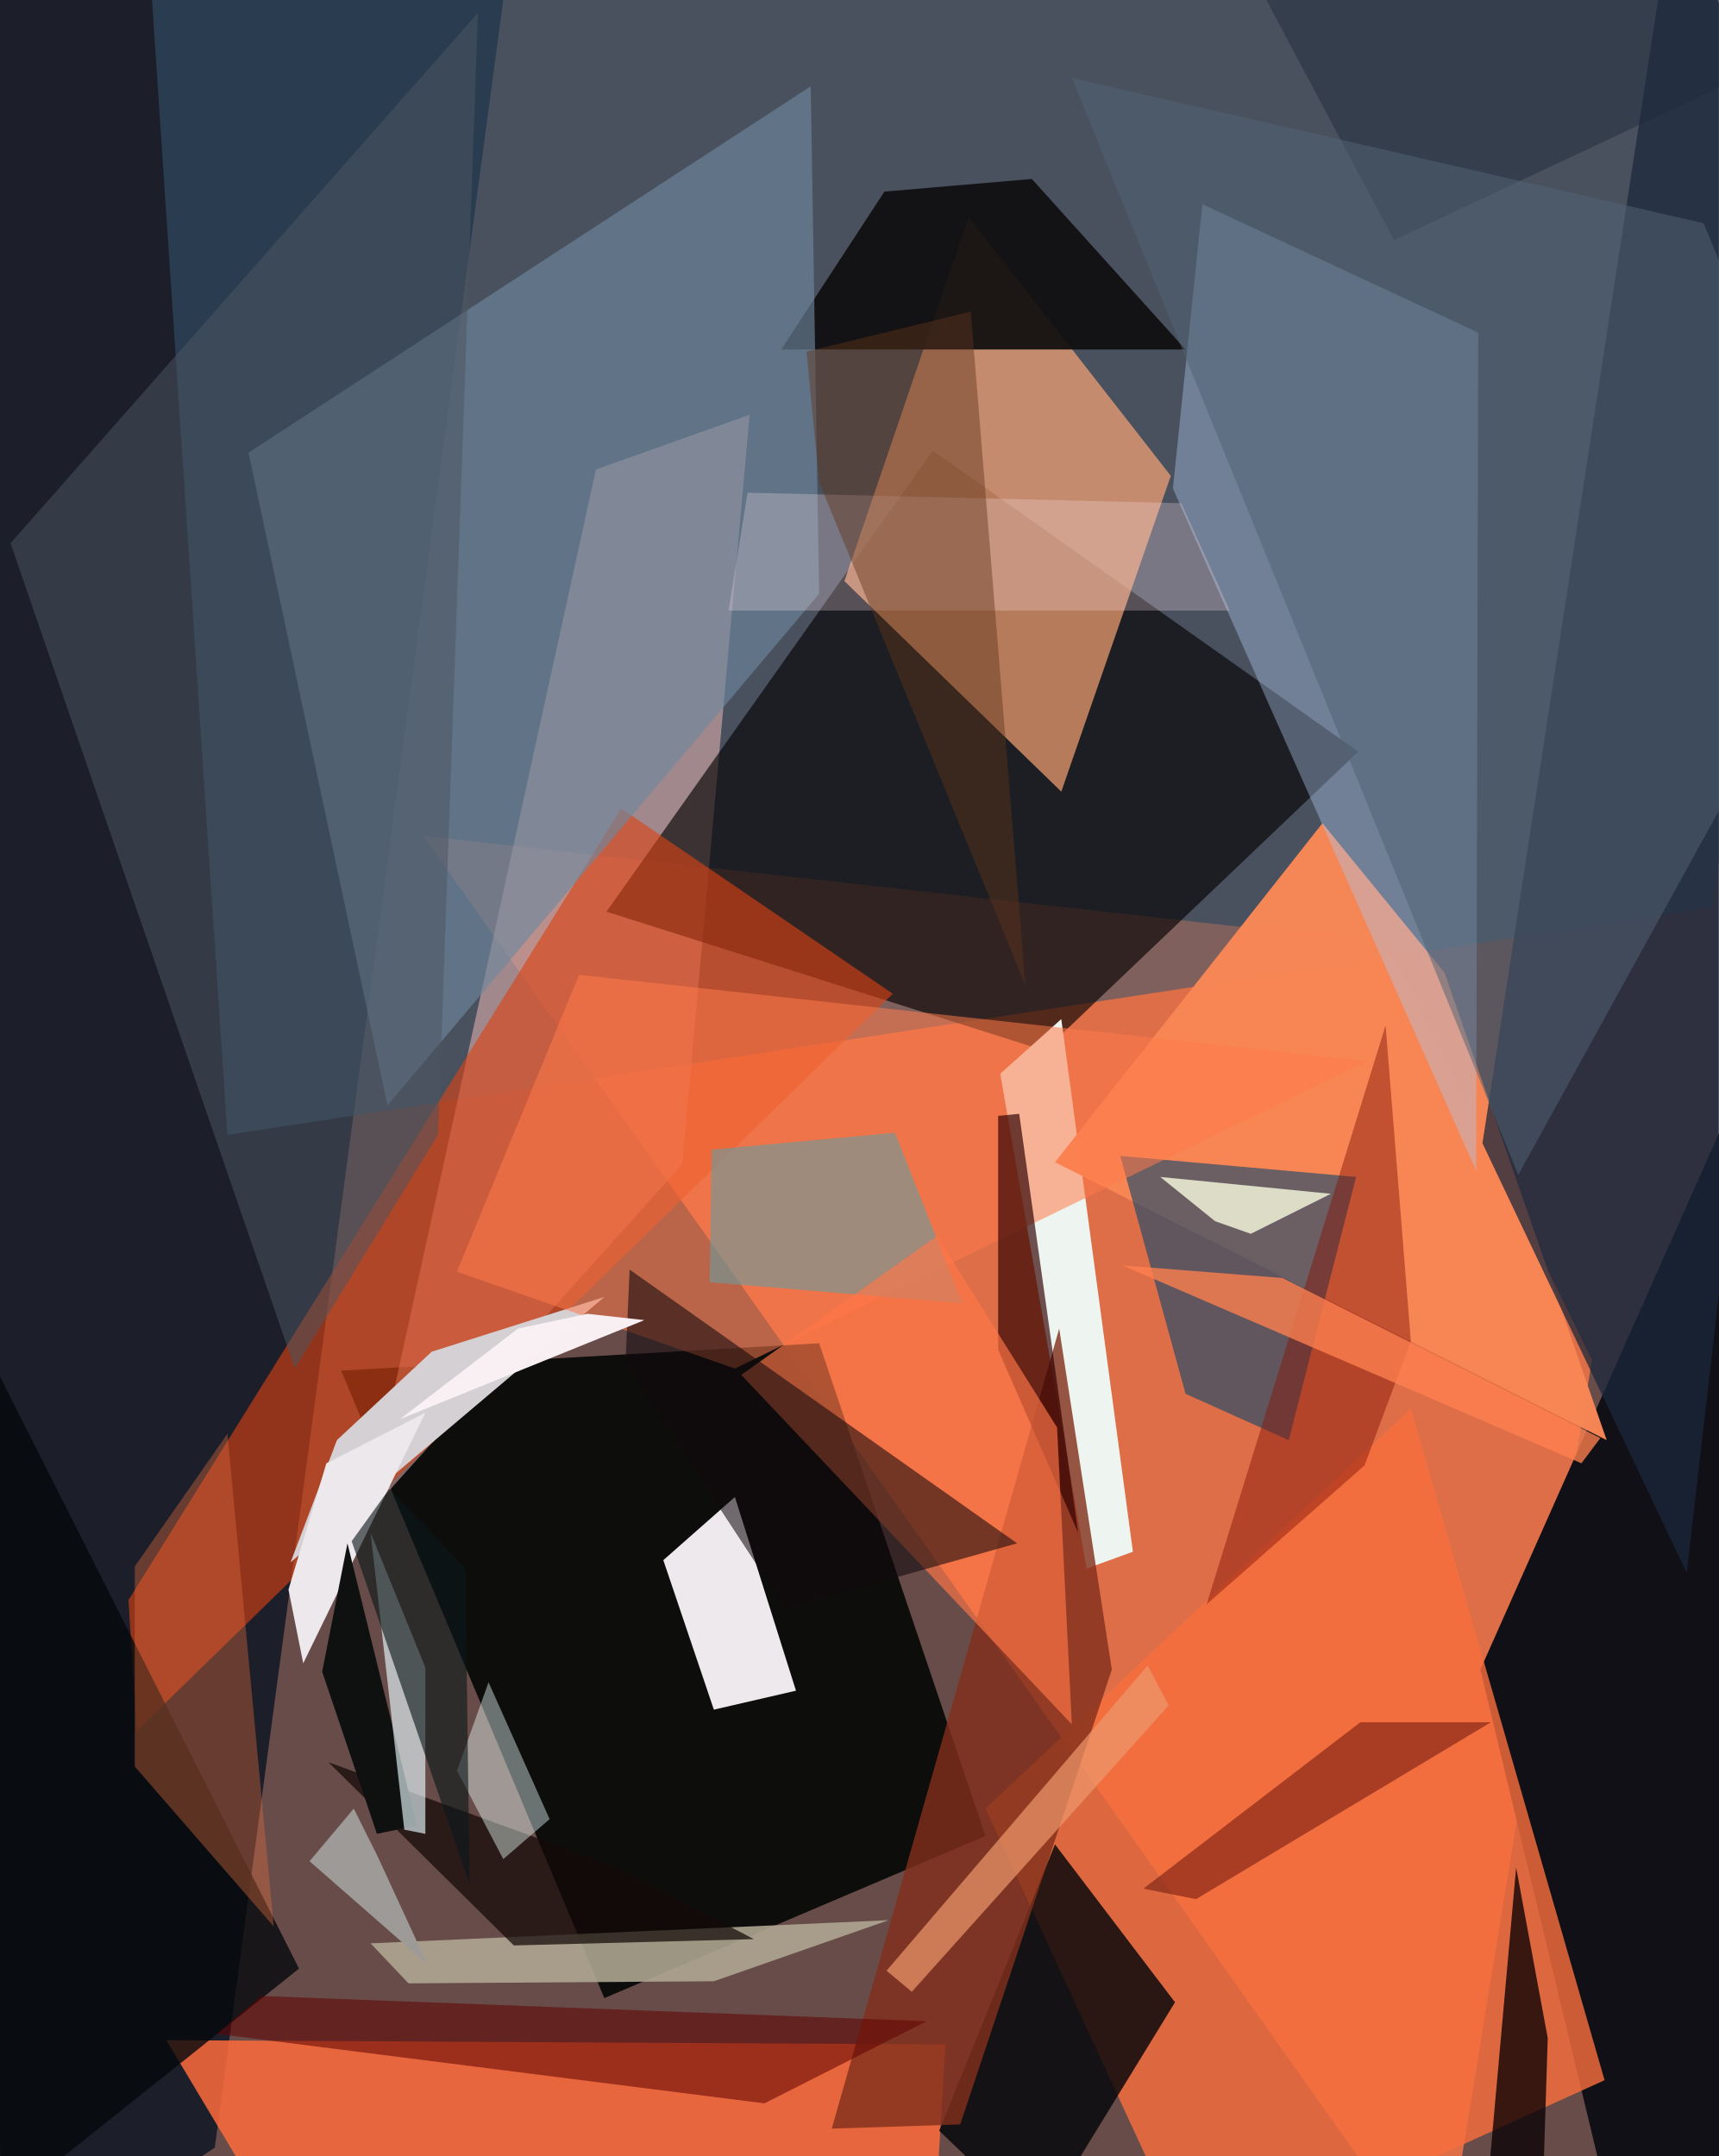
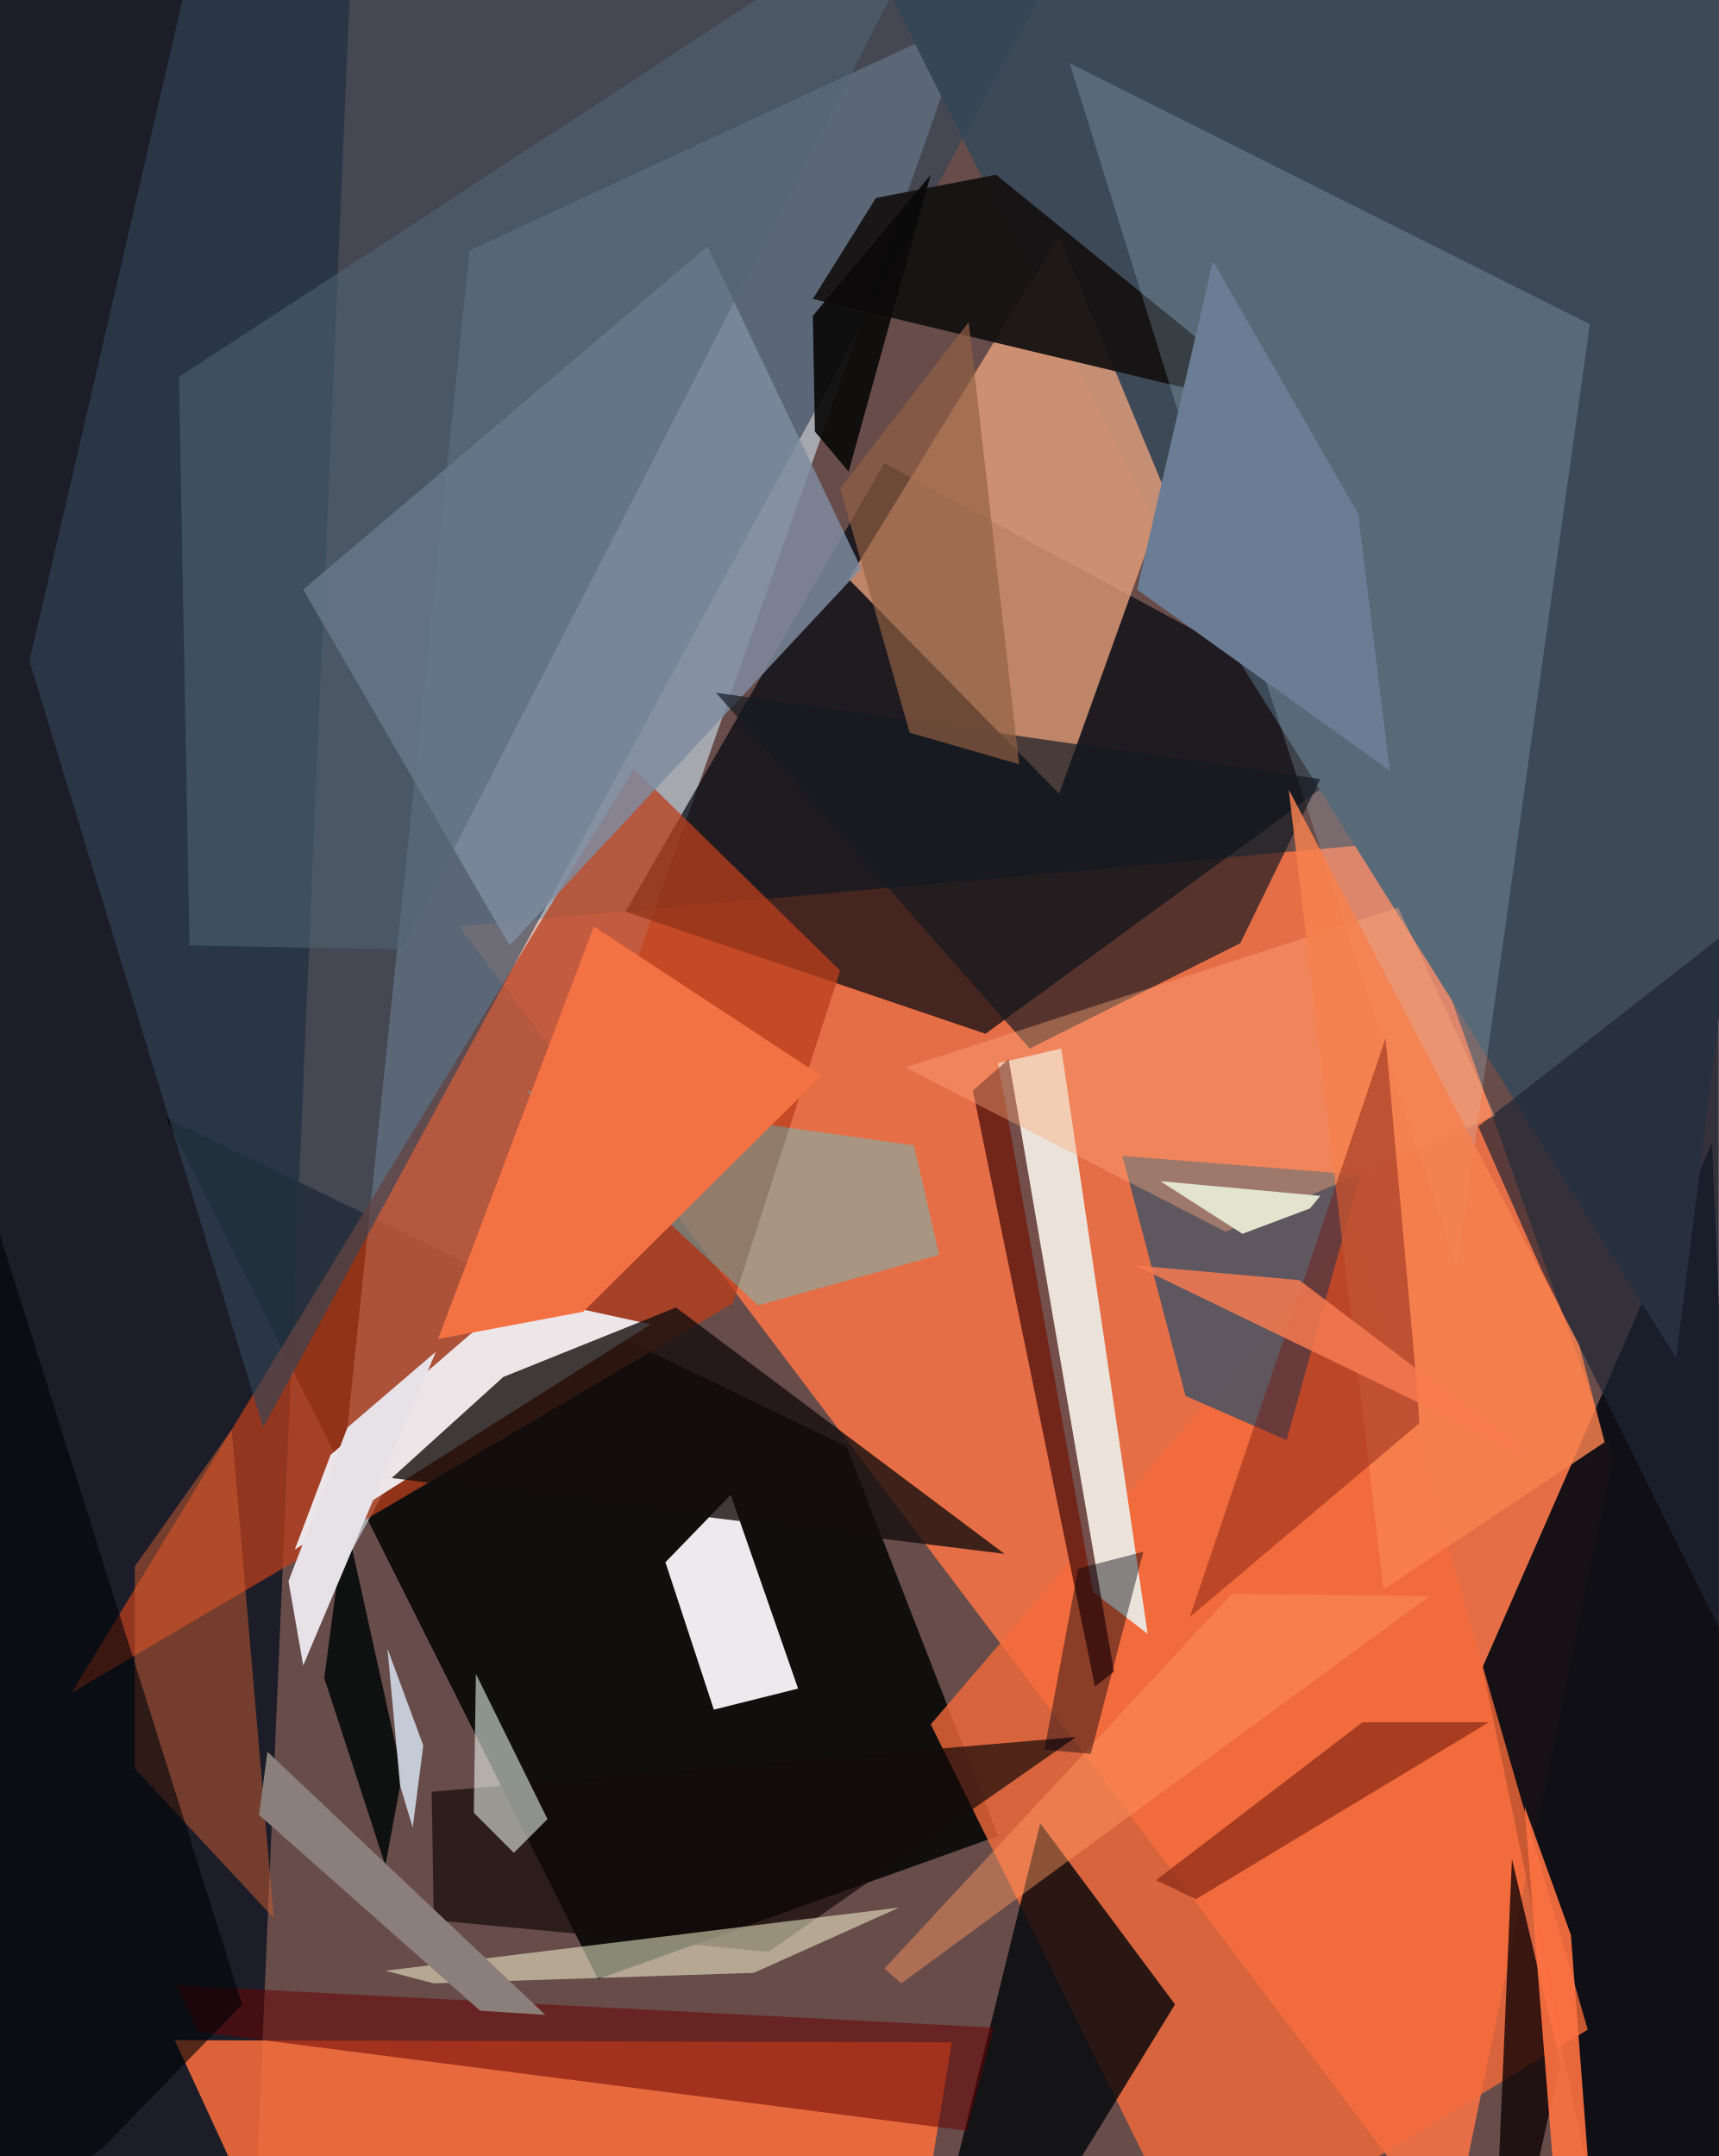
<svg xmlns="http://www.w3.org/2000/svg" width="816" height="1024" viewBox="0 0 204 256" stroke-linecap="round">
  <rect width="204" height="256" fill="#684c49" />
-   <polygon points="189,161.5 171.25,270.25 50.25,99.25 164.75,112" fill="#ed7348" fill-opacity="0.878" />
-   <polygon points="1,271.5 -15.5,-4 59.75,0 25.5,255" fill="#161b28" fill-opacity="0.918" />
-   <polygon points="71.75,237.25 40.5,162.75 97.25,159.5 117,218" fill="#0a0b0a" fill-opacity="0.961" />
-   <polygon points="27,134.75 203.25,107.75 219.5,-1.75 17.5,-8.25" fill="#33566e" fill-opacity="0.553" />
-   <polygon points="87.25,177.75 78.75,185.25 84.75,203 94.5,200.75" fill="#ede9ed" />
-   <polygon points="191.5,263.75 217.75,258.25 218,103.25 175.75,198.25" fill="#101016" fill-opacity="0.992" />
-   <polygon points="81,138.25 89,49.25 70.75,55.75 43.5,180" fill="#fac3be" fill-opacity="0.49" />
-   <polygon points="124,124.75 72,108.25 110.75,53.5 161.25,89.25" fill="#020000" fill-opacity="0.631" />
-   <polygon points="100.25,69 115,25.75 139,56.5 126,94" fill="#ffa775" fill-opacity="0.675" />
-   <polygon points="19.75,242.25 34.25,266.5 110.75,267.75 112.25,242.75" fill="#ff6c3c" fill-opacity="0.839" />
-   <polygon points="190.5,247 142,269 117,214.75 167.5,167.25" fill="#f86e3d" fill-opacity="0.808" />
-   <polygon points="105,22.75 92.75,41.5 140.75,41.5 122.5,21.25" fill="#100d0e" fill-opacity="0.929" />
-   <polygon points="118.75,127.5 126,121 134.5,184.25 129,186.25" fill="#eef4ef" />
-   <polygon points="16.25,205.5 106,118 73.75,96 15.25,190" fill="#da4314" fill-opacity="0.62" />
-   <polygon points="40,171 34.5,185.5 71.75,154 51.25,160.5" fill="#d4d0d4" />
-   <polygon points="171.5,115.5 157,97.75 125.25,138 190.75,171" fill="#f98756" fill-opacity="0.98" />
-   <polygon points="123.25,264.25 111.5,253 125.25,219 139.5,237.75" fill="#000409" fill-opacity="0.808" />
-   <polygon points="142.75,24.25 139.25,58 175.25,139 175.5,39.5" fill="#adc8ed" fill-opacity="0.396" />
-   <polygon points="96.25,10.25 97.25,70.5 46,131.25 29.5,53.75" fill="#6f889f" fill-opacity="0.635" />
-   <polygon points="200.25,186.75 219.5,20.25 198,-7.5 176,135.75" fill="#1c273b" fill-opacity="0.745" />
-   <polygon points="153,171 161,139.75 133,137.25 140.75,165.5" fill="#13466c" fill-opacity="0.612" />
-   <polygon points="68.75,115.75 54.25,151 87.25,162.5 162.25,126" fill="#ff7b4a" fill-opacity="0.541" />
-   <polygon points="114.25,154.75 84.25,152.25 84.5,136.5 106.25,134.5" fill="#6e999b" fill-opacity="0.627" />
-   <polygon points="98.75,252.75 125.75,157.75 132,198.25 114,252.25" fill="#822f1c" fill-opacity="0.812" />
-   <polygon points="48.5,235.5 84.75,235.25 105.5,228 44,230.75" fill="#b0a993" fill-opacity="0.878" />
-   <polygon points="121,132.25 128,182 118.5,160.25 118.5,132.5" fill="#2e0000" fill-opacity="0.675" />
-   <polygon points="111.25,146.75 125.5,169.5 127.25,204.75 88,163.25" fill="#ff7648" fill-opacity="0.663" />
-   <polygon points="-5.5,265.5 -15.5,132.75 35.5,233.75 8.25,255.5" fill="#06090d" fill-opacity="0.804" />
-   <polygon points="61,231 39,209.25 72.75,221.5 89.5,230.25" fill="#130908" fill-opacity="0.722" />
-   <polygon points="50.5,167.75 38.75,173.75 34.25,188.75 36,197.5" fill="#ede8ec" />
-   <polygon points="183,265.75 183.75,242 180,221.75 175.75,269.25" fill="#0a0005" fill-opacity="0.78" />
-   <polygon points="35,162.5 52,134.75 56.75,1.5 1.25,64.5" fill="#4c5460" fill-opacity="0.522" />
-   <polygon points="16,209.75 16,186 27,170.25 32.5,228.75" fill="#d9693d" fill-opacity="0.4" />
-   <polygon points="110,240 90.75,249.75 25.75,241.5 31,237" fill="#610300" fill-opacity="0.553" />
-   <polygon points="86.5,72.5 146,72.5 140.25,59.75 88.75,58.5" fill="#ffe5ec" fill-opacity="0.259" />
-   <polygon points="161.5,204.5 135.75,224.25 142,225.5 177,204.5" fill="#621008" fill-opacity="0.514" />
-   <polygon points="162,174 167.5,159.25 164.5,121.75 143.25,190.5" fill="#851709" fill-opacity="0.471" />
-   <polygon points="38.25,198.5 41.25,183.25 49.5,216.75 44.75,217.75" fill="#0f1010" />
-   <polygon points="120.75,183.25 93.25,191 74.25,162 74.75,150.75" fill="#10080b" fill-opacity="0.565" />
-   <polygon points="69.75,156 76.5,156.75 47.5,168.5 61.5,157.75" fill="#f9f0f3" fill-opacity="0.988" />
-   <polygon points="58,199.75 65.25,216 59.75,220.75 54.25,210.25" fill="#ebfffd" fill-opacity="0.424" />
-   <polygon points="115.25,37 95.75,41.75 97.25,57.25 121.75,117" fill="#60341b" fill-opacity="0.447" />
-   <polygon points="42,214.75 36.75,221 50.75,233.25 44.75,220.25" fill="#9e9a97" />
-   <polygon points="165.5,28.5 214,5.75 214.5,-15.5 142.5,-14.75" fill="#202b3c" fill-opacity="0.486" />
-   <polygon points="127.25,9.25 202.25,26.5 219.5,68.25 180.25,139.5" fill="#516373" fill-opacity="0.522" />
-   <polygon points="50.5,198 44,182 48,217.25 50.5,217.75" fill="#ebfbff" fill-opacity="0.631" />
-   <polygon points="136.25,197.75 105.25,234 108.25,236.5 138.75,202.5" fill="#eb956b" fill-opacity="0.722" />
-   <polygon points="148.5,146.5 158,141.75 137.75,139.75 144.25,145" fill="#dddcc7" />
-   <polygon points="46.25,176.75 41.75,183 55.75,223.75 55.25,186.25" fill="#0a1719" fill-opacity="0.62" />
-   <polygon points="133.25,150.25 187.75,173.75 190,170.75 152.25,151.75" fill="#ff804f" fill-opacity="0.78" />
+   <polygon points="172.25,266 191.5,173 165.75,100 54.5,110" fill="#ee7047" fill-opacity="0.937" />
+   <polygon points="-15.5,252.75 -15.25,-3 42,-12 30,269.75" fill="#1a1c27" fill-opacity="0.957" />
+   <polygon points="71,235 118.5,218 100.5,171.75 19.75,132.75" fill="#050707" fill-opacity="0.886" />
+   <polygon points="94.75,200.5 84.75,203 79,185.5 86.75,177.5" fill="#ede9ed" />
+   <polygon points="55.75,29.75 115,2.25 67.5,137 39.25,188.75" fill="#d6f0ff" fill-opacity="0.561" />
+   <polygon points="189.25,261.5 208.5,260 203.25,135.75 176,198" fill="#0a0c13" fill-opacity="0.941" />
+   <polygon points="117,122.75 165.25,87.5 105,55 74.25,108.25" fill="#00070f" fill-opacity="0.698" />
+   <polygon points="99.75,115.25 75.25,91.25 8.5,201 87,154.75" fill="#b93e1c" fill-opacity="0.757" />
+   <polygon points="99.25,-13.5 138.5,64.75 199,161.25 219.5,-2" fill="#3e4958" />
+   <polygon points="125.75,28 138.5,58.75 125.75,94.25 100.75,68.75" fill="#e6a07b" fill-opacity="0.8" />
+   <polygon points="113,242.5 20.75,242.25 34,271 108.25,271.5" fill="#ff6e3d" fill-opacity="0.843" />
+   <polygon points="188.5,241 142.25,269 110.5,204.75 161,145.75" fill="#f36a3a" fill-opacity="0.8" />
+   <polygon points="126,124.5 136.25,194 129.75,189 118.5,126.25" fill="#ebe3da" />
+   <polygon points="35,184 39.25,172.75 61.25,153.75 77.25,157.25" fill="#ece6e9" />
+   <polygon points="129.75,-12 31.25,169.5 3.5,78.5 24.5,-12.25" fill="#324557" fill-opacity="0.647" />
+   <polygon points="153,49 118.25,20.75 104,23.5 96.5,35.5" fill="#151111" fill-opacity="0.945" />
+   <polygon points="173,150.75 188.75,38.5 127,7.5 139.5,47.75" fill="#badff4" fill-opacity="0.212" />
+   <polygon points="123.5,216.5 139.5,238 120.5,269 110.5,269.25" fill="#000509" fill-opacity="0.808" />
+   <polygon points="80.25,155.25 59.75,163.5 46.5,175.5 119.25,184.5" fill="#150e0d" fill-opacity="0.8" />
+   <polygon points="102.25,67.5 60.5,112.25 36,70 84,29.25" fill="#7f8ba1" fill-opacity="0.839" />
+   <polygon points="152.75,171 161.5,139.5 133.25,137.25 140.75,165.75" fill="#3f5166" fill-opacity="0.812" />
+   <polygon points="16,210 16,186 27.5,169.75 32.5,227.75" fill="#cc5e33" fill-opacity="0.506" />
+   <polygon points="85,82.25 122.25,124.5 147.25,112 156.75,92.5" fill="#131a21" fill-opacity="0.682" />
+   <polygon points="183,150.75 175.5,133.75 219,99.75 210.5,206.25" fill="#1e2535" fill-opacity="0.702" />
+   <polygon points="127.75,206.25 51.25,212.75 51.5,228 91.25,231.75" fill="#130908" fill-opacity="0.694" />
+   <polygon points="111.5,149 90,155 62.5,129.5 108.5,136" fill="#28e7ff" fill-opacity="0.322" />
+   <polygon points="130,200.25 132.25,198.5 119.75,125.75 115.5,129.5" fill="#350001" fill-opacity="0.655" />
+   <polygon points="118,240.75 21,235.75 23.5,241.25 114.75,253" fill="#670300" fill-opacity="0.537" />
+   <polygon points="45.75,234 51.5,235.5 89.5,234.25 106.75,226.5" fill="#ffffd7" fill-opacity="0.51" />
+   <polygon points="177.5,132.5 166,107.75 107.5,126.75 145.5,146.25" fill="#ffab7b" fill-opacity="0.396" />
+   <polygon points="-13.25,104.5 28.75,238 12.25,255 -11,271.5" fill="#000407" fill-opacity="0.608" />
+   <polygon points="179.5,220.75 185.25,245 179.75,269.5 177.5,267.5" fill="#0c0003" fill-opacity="0.776" />
+   <polygon points="41,180.25 38.5,199.25 45.75,221.5 47.75,210.75" fill="#0f1110" />
+   <polygon points="51.75,160.5 36,197.75 34.25,187.75 41.25,169.5" fill="#e6e2e7" />
+   <polygon points="135,70 165,91.5 161.25,61 144,31" fill="#6b7d94" />
+   <polygon points="52,159 70.5,110 97.5,127.75 69.25,155.75" fill="#f37143" />
+   <polygon points="113.5,-15.5 47.75,112.75 22.5,112.25 21.25,44.75" fill="#526776" fill-opacity="0.522" />
+   <polygon points="164.25,188.75 153,93.75 187.5,159.75 190.5,171.25" fill="#f8814f" fill-opacity="0.831" />
+   <polygon points="181,214.5 186.5,229.75 189.25,266 185,264.75" fill="#ff7242" fill-opacity="0.902" />
+   <polygon points="65,216 56.5,198.75 56.25,215.25 61,220" fill="#f4fff7" fill-opacity="0.549" />
+   <polygon points="137.25,223.25 161.75,204.5 176.75,204.5 142,225.5" fill="#731c0f" fill-opacity="0.584" />
+   <polygon points="141.25,192 164.5,123.25 168.25,165 168.5,169" fill="#781a11" fill-opacity="0.443" />
+   <polygon points="107,235.5 105,233.75 146.25,189.25 169.75,189.5" fill="#ff9861" fill-opacity="0.455" />
+   <polygon points="30.75,215.5 57,238.75 64.75,239.25 31.75,208" fill="#8a7f7a" />
+   <polygon points="47.5,212 49,217 50.25,207.25 46,195.75" fill="#c6ceda" fill-opacity="0.976" />
+   <polygon points="181.75,173 182,173 154.25,152 134.75,150.25" fill="#f97c50" fill-opacity="0.835" />
+   <polygon points="99.75,58 108,87 121,90.75 115,38.25" fill="#926044" fill-opacity="0.678" />
+   <polygon points="96.5,37.5 110.5,20.75 100.75,56 96.75,51.25" fill="#0b0a0a" fill-opacity="0.937" />
+   <polygon points="129.5,208.25 135.75,184.25 128,186.25 124,207.75" fill="#00010d" fill-opacity="0.427" />
+   <polygon points="147.5,146.5 137.75,140.25 156.75,142 155.5,143.5" fill="#e2e4ce" />
</svg>
